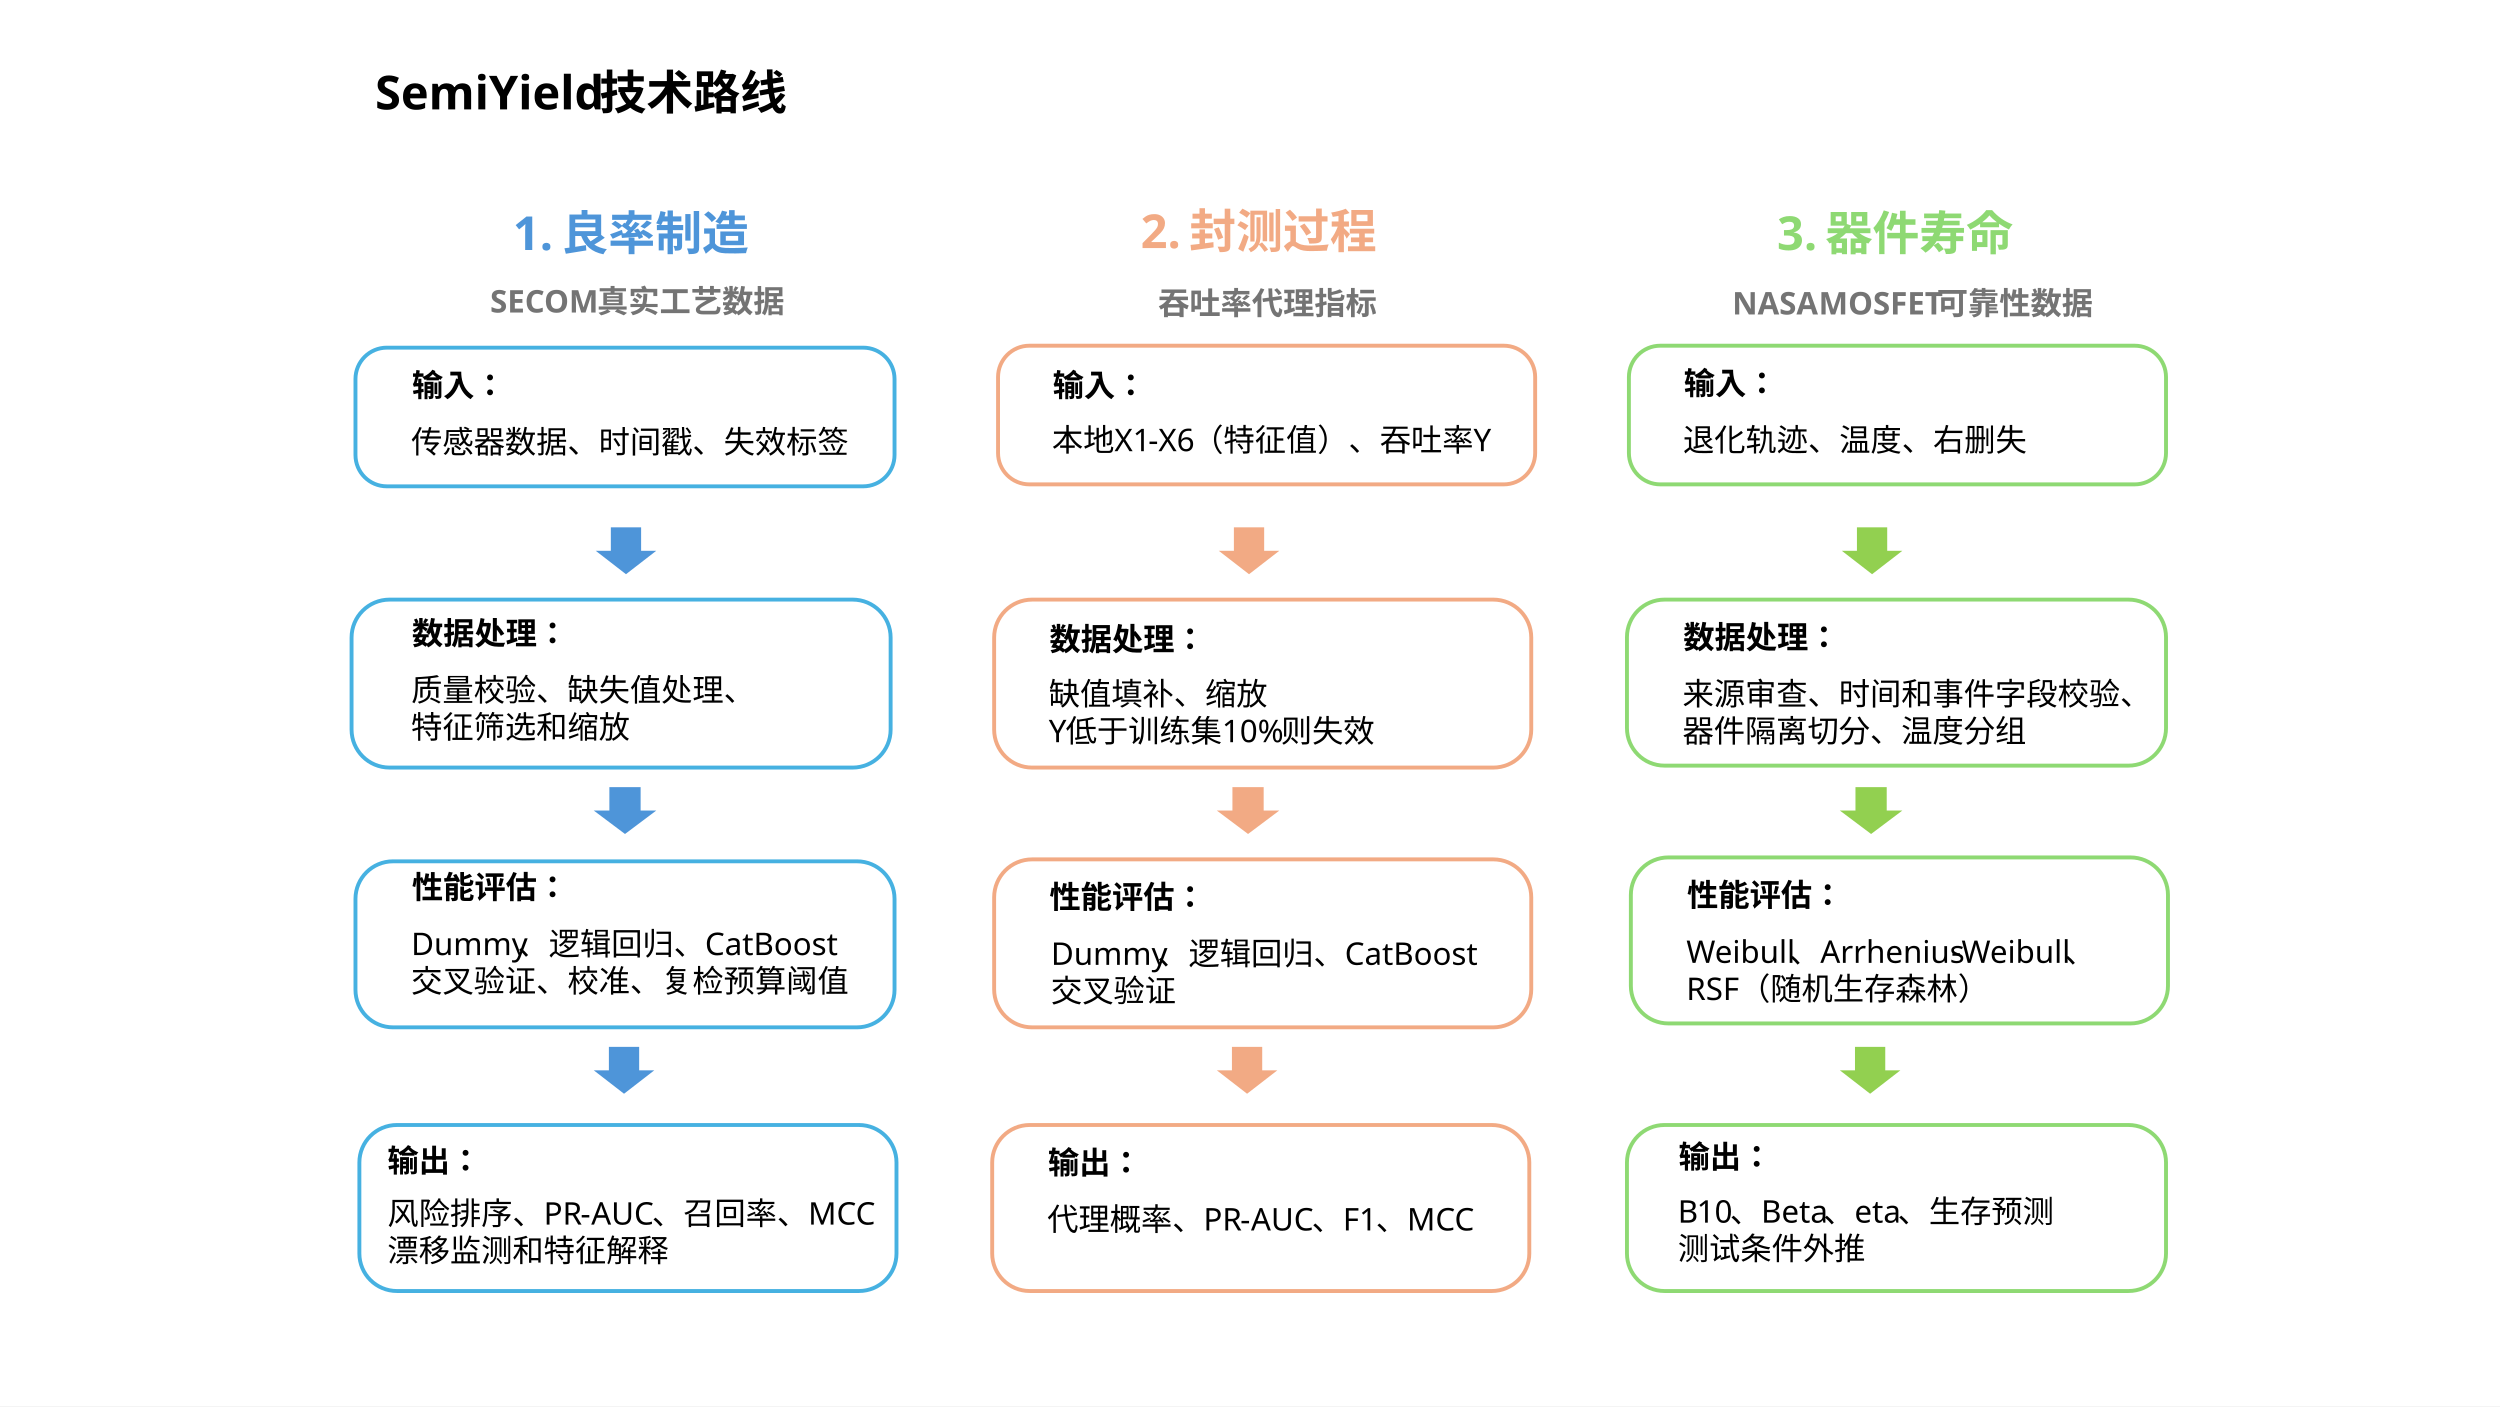
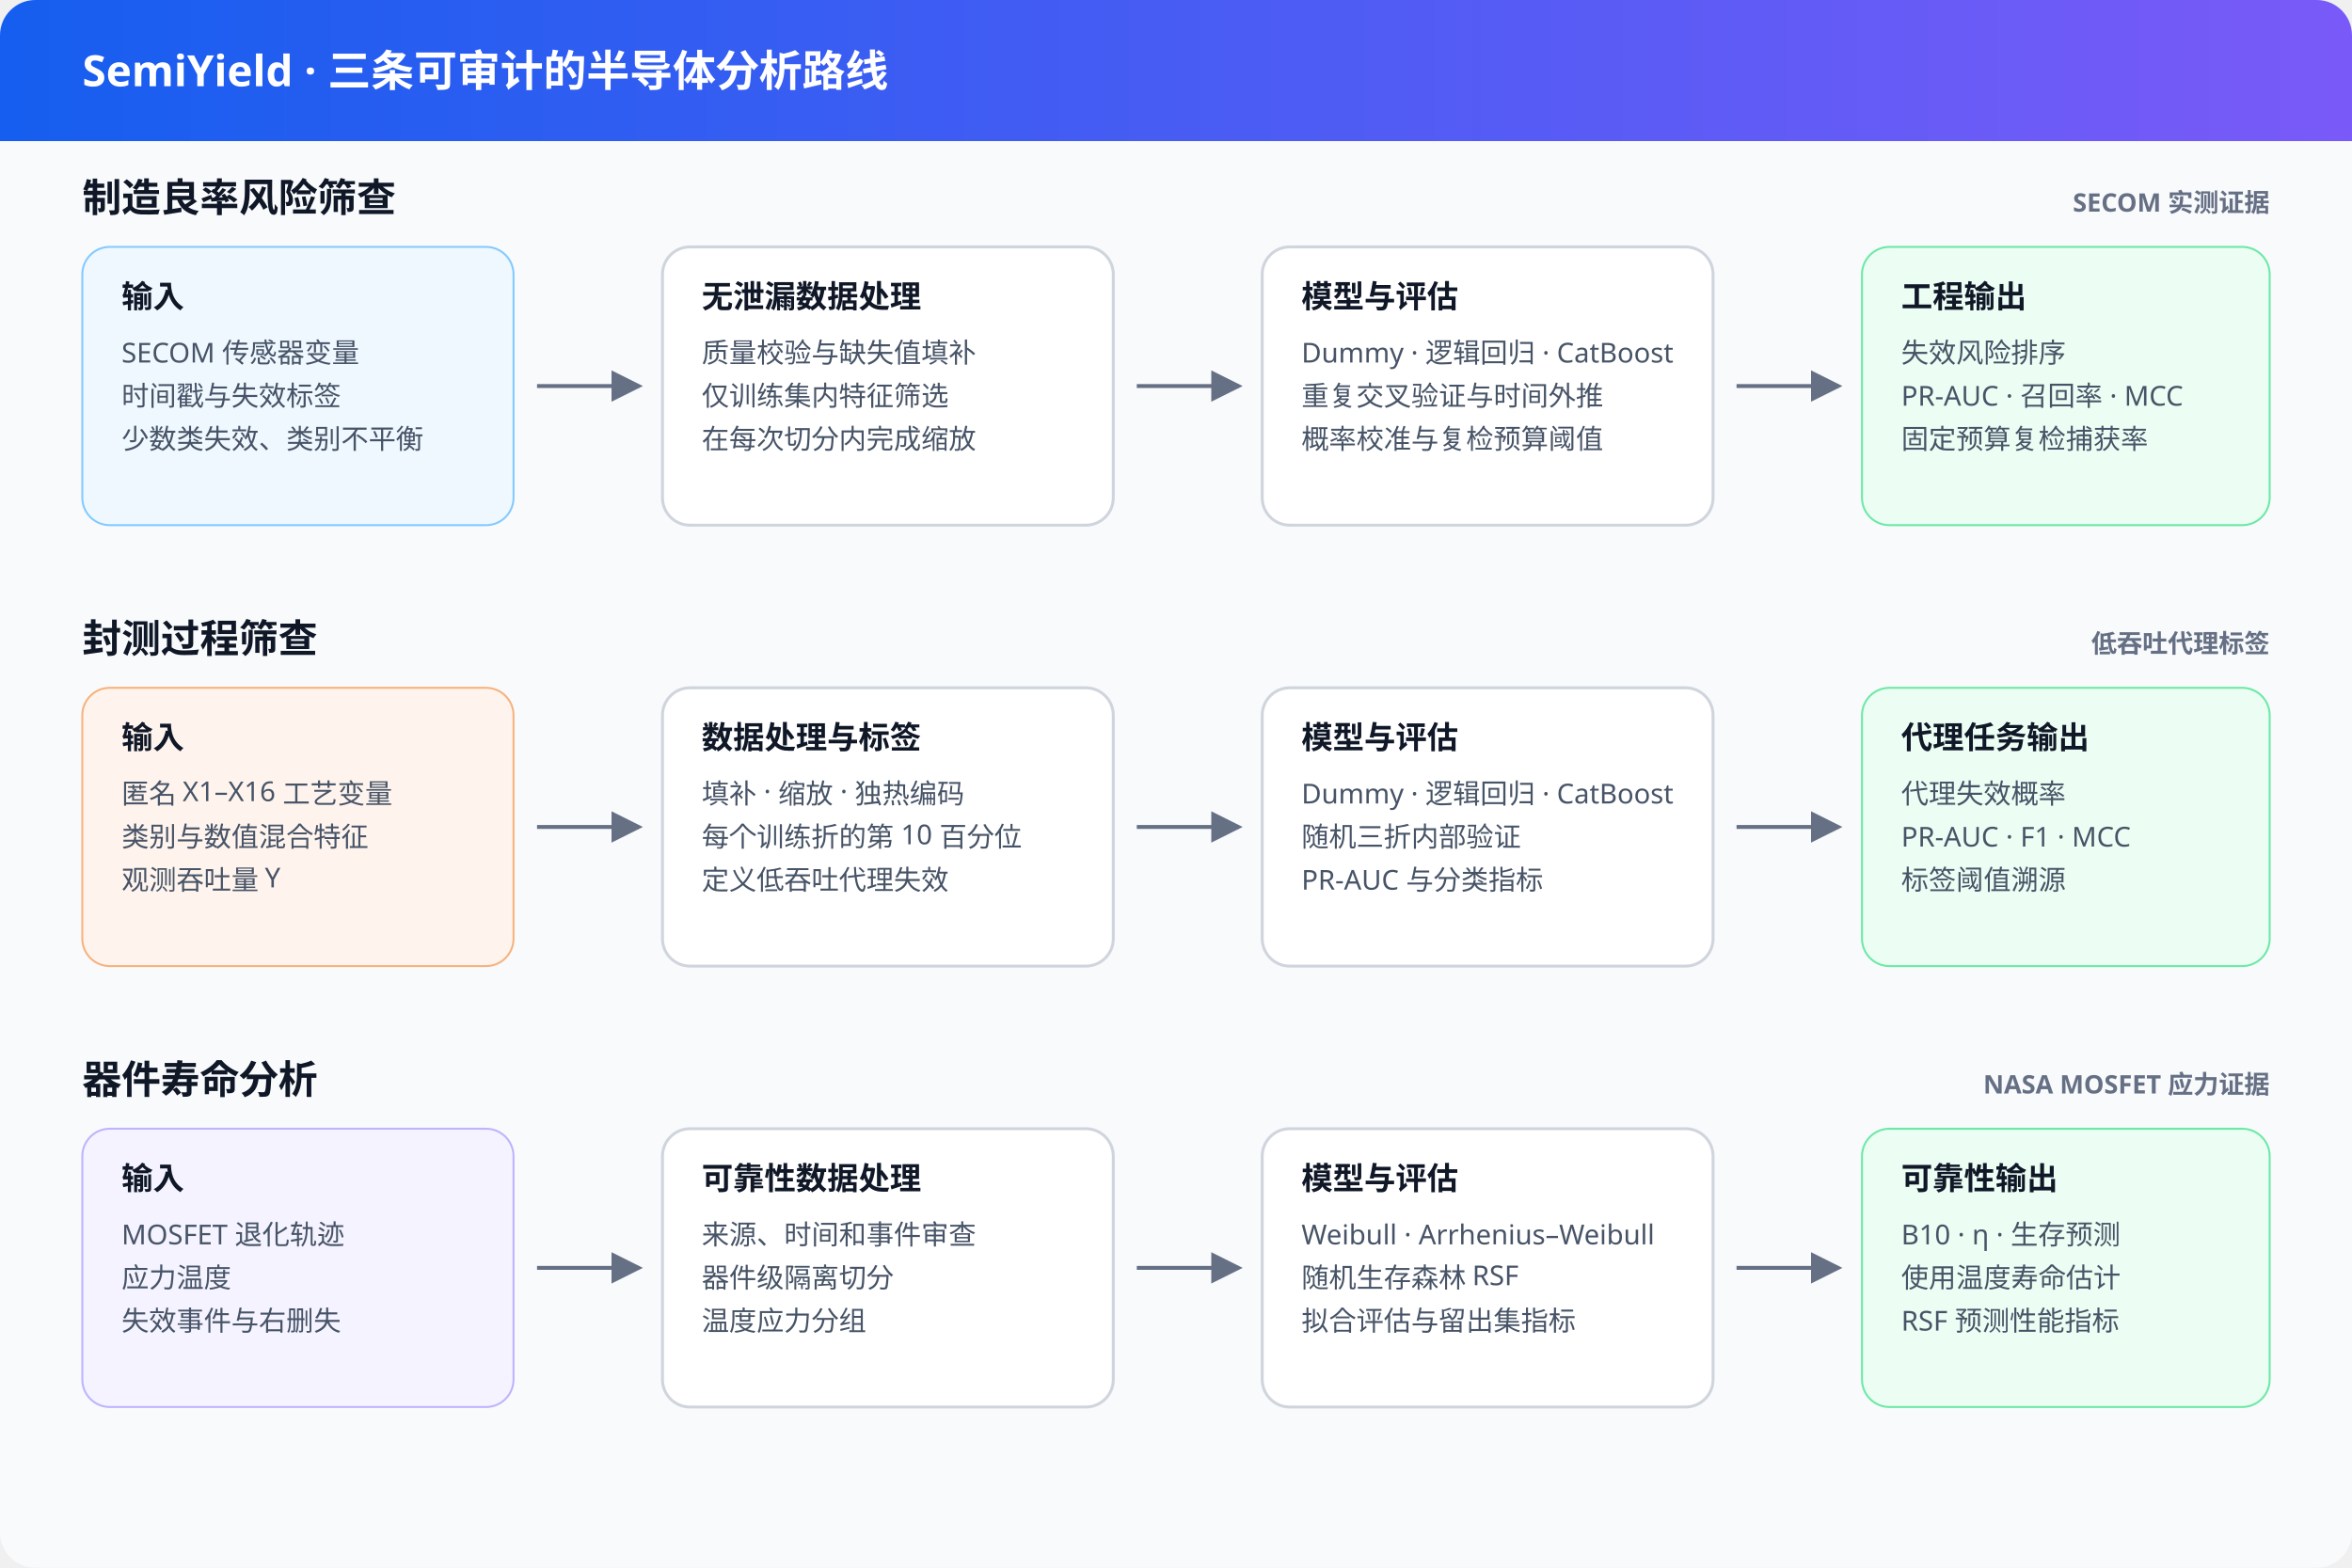
- <svg xmlns="http://www.w3.org/2000/svg" width="1280" height="720" overflow="hidden">
-   <g>
-     <rect x="0" y="0" width="1280" height="720" fill="#FFFFFF" />
-     <text font-family="Aptos,Aptos_MSFontService,sans-serif" font-weight="700" font-size="24" transform="translate(192.044 56)">SemiYield</text>
-     <text font-family="Microsoft YaHei,Microsoft YaHei_MSFontService,sans-serif" font-weight="700" font-size="24" transform="translate(306.944 56)">技术路线</text>
-     <text fill="#4E95D9" font-family="Aptos,Aptos_MSFontService,sans-serif" font-weight="700" font-size="24" transform="translate(262.605 128)">1.</text>
-     <text fill="#4E95D9" font-family="Microsoft YaHei,Microsoft YaHei_MSFontService,sans-serif" font-weight="700" font-size="24" transform="translate(287.438 128)">良率制造</text>
-     <text fill="#747474" font-family="Aptos,Aptos_MSFontService,sans-serif" font-weight="700" font-size="16" transform="translate(250.92 160)">SECOM</text>
-     <text fill="#747474" font-family="DengXian,DengXian_MSFontService,sans-serif" font-weight="700" font-size="16" transform="translate(305.687 160)">真实</text>
-     <text fill="#747474" font-family="DengXian,DengXian_MSFontService,sans-serif" font-weight="700" font-size="16" transform="translate(337.687 160)">工艺数据</text>
-     <text font-family="DengXian,DengXian_MSFontService,sans-serif" font-weight="700" font-size="16" transform="translate(210.904 203)">输入</text>
-     <text font-family="DengXian,DengXian_MSFontService,sans-serif" font-weight="700" font-size="16" transform="translate(242.904 203)">：</text>
-     <text font-family="DengXian,DengXian_MSFontService,sans-serif" font-weight="400" font-size="16" transform="translate(210.517 232)">传感器数据、时间戳、失效标签</text>
-     <text font-family="DengXian,DengXian_MSFontService,sans-serif" font-weight="700" font-size="16" transform="translate(210.904 330)">数据处理：</text>
-     <text font-family="DengXian,DengXian_MSFontService,sans-serif" font-weight="400" font-size="16" transform="translate(210.517 359)">质量校验、缺失值处理、</text>
-     <text font-family="DengXian,DengXian_MSFontService,sans-serif" font-weight="400" font-size="16" transform="translate(210.517 378)">特征筛选和缩放</text>
-     <path d="M305 282 312.75 282 312.75 270 328.25 270 328.25 282 336 282 320.5 294Z" fill="#4E95D9" fill-rule="evenodd" />
-     <text font-family="DengXian,DengXian_MSFontService,sans-serif" font-weight="700" font-size="16" transform="translate(210.904 460)">性能评估：</text>
-     <text font-family="Aptos,Aptos_MSFontService,sans-serif" font-weight="400" font-size="16" transform="translate(210.517 489)">Dummy</text>
-     <text font-family="DengXian,DengXian_MSFontService,sans-serif" font-weight="400" font-size="16" transform="translate(264.937 489)">、逻辑回归、</text>
-     <text font-family="Aptos,Aptos_MSFontService,sans-serif" font-weight="400" font-size="16" transform="translate(360.937 489)">CatBoost</text>
-     <text font-family="Microsoft YaHei,Microsoft YaHei_MSFontService,sans-serif" font-weight="400" font-size="16" transform="translate(210.517 508)">交叉验证</text>
-     <text font-family="DengXian,DengXian_MSFontService,sans-serif" font-weight="400" font-size="16" transform="translate(274.517 508)">、校准、复检预算阈值</text>
-     <text font-family="DengXian,DengXian_MSFontService,sans-serif" font-weight="700" font-size="16" transform="translate(198.367 600)">输出：</text>
-     <text font-family="DengXian,DengXian_MSFontService,sans-serif" font-weight="400" font-size="16" transform="translate(198.367 627)">风险</text>
-     <text font-family="DengXian,DengXian_MSFontService,sans-serif" font-weight="400" font-size="16" transform="translate(230.367 627)">排序、</text>
-     <text font-family="Aptos,Aptos_MSFontService,sans-serif" font-weight="400" font-size="16" transform="translate(278.367 627)">PR</text>
-     <text font-family="Aptos,Aptos_MSFontService,sans-serif" font-weight="400" font-size="16" transform="translate(297.2 627)">-</text>
-     <text font-family="Aptos,Aptos_MSFontService,sans-serif" font-weight="400" font-size="16" transform="translate(302.7 627)">AUC</text>
-     <text font-family="DengXian,DengXian_MSFontService,sans-serif" font-weight="400" font-size="16" transform="translate(333.774 627)">、召回率、</text>
-     <text font-family="Aptos,Aptos_MSFontService,sans-serif" font-weight="400" font-size="16" transform="translate(413.774 627)">MCC</text>
-     <text font-family="Microsoft YaHei,Microsoft YaHei_MSFontService,sans-serif" font-weight="400" font-size="16" transform="translate(198.367 646)">漂移监测和特征解释</text>
-     <path d="M182 194.047C182 185.185 189.185 178 198.047 178L441.953 178C450.815 178 458 185.185 458 194.047L458 232.953C458 241.815 450.815 249 441.953 249L198.047 249C189.185 249 182 241.815 182 232.953Z" stroke="#46B1E1" stroke-width="2" stroke-miterlimit="8" fill="none" fill-rule="evenodd" />
-     <text fill="#F2AA84" font-family="Aptos,Aptos_MSFontService,sans-serif" font-weight="700" font-size="24" transform="translate(584.025 127)">2.</text>
-     <text fill="#F2AA84" font-family="DengXian,DengXian_MSFontService,sans-serif" font-weight="700" font-size="24" transform="translate(608.859 127)">封测过程</text>
-     <text fill="#747474" font-family="DengXian,DengXian_MSFontService,sans-serif" font-weight="700" font-size="16" transform="translate(592.945 161)">吞吐</text>
-     <text fill="#747474" font-family="DengXian,DengXian_MSFontService,sans-serif" font-weight="700" font-size="16" transform="translate(624.945 161)">率代理指标</text>
-     <text font-family="DengXian,DengXian_MSFontService,sans-serif" font-weight="700" font-size="16" transform="translate(538.968 203)">输入</text>
-     <text font-family="DengXian,DengXian_MSFontService,sans-serif" font-weight="700" font-size="16" transform="translate(570.968 203)">：</text>
-     <text font-family="DengXian,DengXian_MSFontService,sans-serif" font-weight="400" font-size="16" transform="translate(538.581 231)">本地</text>
-     <text font-family="Aptos,Aptos_MSFontService,sans-serif" font-weight="400" font-size="16" transform="translate(570.581 231)">X1</text>
-     <text font-family="Aptos,Aptos_MSFontService,sans-serif" font-weight="400" font-size="16" transform="translate(587.914 231)">-</text>
-     <text font-family="Aptos,Aptos_MSFontService,sans-serif" font-weight="400" font-size="16" transform="translate(593.094 231)">X6</text>
-     <text font-family="DengXian,DengXian_MSFontService,sans-serif" font-weight="400" font-size="16" transform="translate(610.428 231)">（特征值）、吞吐率</text>
-     <text font-family="Aptos,Aptos_MSFontService,sans-serif" font-weight="400" font-size="16" transform="translate(754.428 231)">Y</text>
-     <path d="M511 193.047C511 184.185 518.185 177 527.047 177L769.953 177C778.815 177 786 184.185 786 193.047L786 231.953C786 240.815 778.815 248 769.953 248L527.047 248C518.185 248 511 240.815 511 231.953Z" stroke="#F2AA84" stroke-width="2" stroke-miterlimit="8" fill="none" fill-rule="evenodd" />
-     <text font-family="DengXian,DengXian_MSFontService,sans-serif" font-weight="700" font-size="16" transform="translate(537.344 333)">数据处理：</text>
-     <text font-family="DengXian,DengXian_MSFontService,sans-serif" font-weight="400" font-size="16" transform="translate(536.957 361)">缺值</text>
-     <text font-family="DengXian,DengXian_MSFontService,sans-serif" font-weight="400" font-size="16" transform="translate(568.957 361)">填补、缩放</text>
-     <text font-family="Aptos,Aptos_MSFontService,sans-serif" font-weight="400" font-size="16" transform="translate(536.957 380)">Y</text>
-     <text font-family="DengXian,DengXian_MSFontService,sans-serif" font-weight="400" font-size="16" transform="translate(545.623 380)">低于训练集</text>
-     <text font-family="Aptos,Aptos_MSFontService,sans-serif" font-weight="400" font-size="16" transform="translate(625.623 380)">10%</text>
-     <text font-family="DengXian,DengXian_MSFontService,sans-serif" font-weight="400" font-size="16" transform="translate(655.79 380)">则失效</text>
-     <path d="M509 326.438C509 315.703 517.703 307 528.438 307L764.562 307C775.297 307 784 315.703 784 326.438L784 373.562C784 384.297 775.297 393 764.562 393L528.438 393C517.703 393 509 384.297 509 373.562Z" stroke="#F2AA84" stroke-width="2" stroke-miterlimit="8" fill="none" fill-rule="evenodd" />
-     <text font-family="DengXian,DengXian_MSFontService,sans-serif" font-weight="700" font-size="16" transform="translate(537.344 465)">性能评估：</text>
-     <text font-family="Aptos,Aptos_MSFontService,sans-serif" font-weight="400" font-size="16" transform="translate(538.1 494)">Dummy</text>
-     <text font-family="DengXian,DengXian_MSFontService,sans-serif" font-weight="400" font-size="16" transform="translate(592.52 494)">、逻辑回归、</text>
-     <text font-family="Aptos,Aptos_MSFontService,sans-serif" font-weight="400" font-size="16" transform="translate(688.52 494)">CatBoost</text>
-     <text font-family="DengXian,DengXian_MSFontService,sans-serif" font-weight="400" font-size="16" transform="translate(538.1 513)">交叉验证</text>
-     <path d="M509 459.438C509 448.703 517.703 440 528.438 440L764.562 440C775.297 440 784 448.703 784 459.438L784 506.562C784 517.297 775.297 526 764.562 526L528.438 526C517.703 526 509 517.297 509 506.562Z" stroke="#F2AA84" stroke-width="2" stroke-miterlimit="8" fill="none" fill-rule="evenodd" />
-     <text font-family="DengXian,DengXian_MSFontService,sans-serif" font-weight="700" font-size="16" transform="translate(536.551 601)">输出：</text>
-     <text font-family="DengXian,DengXian_MSFontService,sans-serif" font-weight="400" font-size="16" transform="translate(536.164 630)">代理</text>
-     <text font-family="DengXian,DengXian_MSFontService,sans-serif" font-weight="400" font-size="16" transform="translate(568.164 630)">概率、</text>
-     <text font-family="Aptos,Aptos_MSFontService,sans-serif" font-weight="400" font-size="16" transform="translate(616.164 630)">PR</text>
-     <text font-family="Aptos,Aptos_MSFontService,sans-serif" font-weight="400" font-size="16" transform="translate(634.997 630)">-</text>
-     <text font-family="Aptos,Aptos_MSFontService,sans-serif" font-weight="400" font-size="16" transform="translate(640.497 630)">AUC</text>
-     <text font-family="DengXian,DengXian_MSFontService,sans-serif" font-weight="400" font-size="16" transform="translate(671.571 630)">、</text>
-     <text font-family="Aptos,Aptos_MSFontService,sans-serif" font-weight="400" font-size="16" transform="translate(687.571 630)">F1</text>
-     <text font-family="DengXian,DengXian_MSFontService,sans-serif" font-weight="400" font-size="16" transform="translate(704.404 630)">、</text>
-     <text font-family="Aptos,Aptos_MSFontService,sans-serif" font-weight="400" font-size="16" transform="translate(720.404 630)">MCC</text>
-     <path d="M508 595.212C508 584.601 516.601 576 527.211 576L763.788 576C774.399 576 783 584.601 783 595.212L783 641.788C783 652.399 774.399 661 763.788 661L527.211 661C516.601 661 508 652.399 508 641.788Z" stroke="#F2AA84" stroke-width="2" stroke-miterlimit="8" fill="none" fill-rule="evenodd" />
-     <text fill="#8ED973" font-family="Aptos,Aptos_MSFontService,sans-serif" font-weight="700" font-size="24" transform="translate(909.852 128)">3.</text>
-     <text fill="#8ED973" font-family="DengXian,DengXian_MSFontService,sans-serif" font-weight="700" font-size="24" transform="translate(934.686 128)">器件寿命</text>
-     <text fill="#747474" font-family="Aptos,Aptos_MSFontService,sans-serif" font-weight="700" font-size="16" transform="translate(886.902 161)">NASA</text>
-     <text fill="#747474" font-family="Aptos,Aptos_MSFontService,sans-serif" font-weight="700" font-size="16" transform="translate(931.129 161)">MOSFET</text>
-     <text fill="#747474" font-family="DengXian,DengXian_MSFontService,sans-serif" font-weight="700" font-size="16" transform="translate(991.629 161)">可靠性数据</text>
-     <text font-family="DengXian,DengXian_MSFontService,sans-serif" font-weight="700" font-size="16" transform="translate(862.093 202)">输入</text>
-     <text font-family="DengXian,DengXian_MSFontService,sans-serif" font-weight="700" font-size="16" transform="translate(894.093 202)">：</text>
-     <text font-family="DengXian,DengXian_MSFontService,sans-serif" font-weight="400" font-size="16" transform="translate(861.706 231)">退化</text>
-     <text font-family="DengXian,DengXian_MSFontService,sans-serif" font-weight="400" font-size="16" transform="translate(893.706 231)">轨迹、温度、</text>
-     <text font-family="DengXian,DengXian_MSFontService,sans-serif" font-weight="400" font-size="16" transform="translate(989.706 231)">右删失</text>
-     <path d="M834 193.047C834 184.185 841.185 177 850.047 177L1092.95 177C1101.82 177 1109 184.185 1109 193.047L1109 231.953C1109 240.815 1101.82 248 1092.95 248L850.047 248C841.185 248 834 240.815 834 231.953Z" stroke="#8ED973" stroke-width="2" stroke-miterlimit="8" fill="none" fill-rule="evenodd" />
-     <text font-family="DengXian,DengXian_MSFontService,sans-serif" font-weight="700" font-size="16" transform="translate(861.84 332)">数据处理：</text>
-     <text font-family="DengXian,DengXian_MSFontService,sans-serif" font-weight="400" font-size="16" transform="translate(861.453 361)">来源</text>
-     <text font-family="DengXian,DengXian_MSFontService,sans-serif" font-weight="400" font-size="16" transform="translate(893.453 361)">审查、时间和事件字段校验、</text>
-     <text font-family="DengXian,DengXian_MSFontService,sans-serif" font-weight="400" font-size="16" transform="translate(861.453 380)">器件隔离切分、温度分组</text>
-     <path d="M833 326.212C833 315.601 841.601 307 852.212 307L1089.79 307C1100.4 307 1109 315.601 1109 326.212L1109 372.788C1109 383.399 1100.4 392 1089.79 392L852.212 392C841.601 392 833 383.399 833 372.788Z" stroke="#8ED973" stroke-width="2" stroke-miterlimit="8" fill="none" fill-rule="evenodd" />
-     <text font-family="DengXian,DengXian_MSFontService,sans-serif" font-weight="700" font-size="16" transform="translate(863.783 464)">性能评估：</text>
-     <text font-family="Aptos,Aptos_MSFontService,sans-serif" font-weight="400" font-size="16" transform="translate(863.396 493)">Weibull</text>
-     <text font-family="DengXian,DengXian_MSFontService,sans-serif" font-weight="400" font-size="16" transform="translate(915.996 493)">、</text>
-     <text font-family="Aptos,Aptos_MSFontService,sans-serif" font-weight="400" font-size="16" transform="translate(931.996 493)">Arrhenius</text>
-     <text font-family="Aptos,Aptos_MSFontService,sans-serif" font-weight="400" font-size="16" transform="translate(998.996 493)">-</text>
-     <text font-family="Aptos,Aptos_MSFontService,sans-serif" font-weight="400" font-size="16" transform="translate(1004.28 493)">Weibull</text>
-     <text font-family="DengXian,DengXian_MSFontService,sans-serif" font-weight="400" font-size="16" transform="translate(1056.88 493)">、</text>
-     <text font-family="Aptos,Aptos_MSFontService,sans-serif" font-weight="400" font-size="16" transform="translate(863.396 512)">RSF</text>
-     <text font-family="DengXian,DengXian_MSFontService,sans-serif" font-weight="400" font-size="16" transform="translate(890.396 512)">（随机生存森林）</text>
-     <path d="M835 458.212C835 447.601 843.601 439 854.211 439L1090.79 439C1101.4 439 1110 447.601 1110 458.212L1110 504.788C1110 515.399 1101.4 524 1090.79 524L854.211 524C843.601 524 835 515.399 835 504.788Z" stroke="#8ED973" stroke-width="2" stroke-miterlimit="8" fill="none" fill-rule="evenodd" />
-     <text font-family="DengXian,DengXian_MSFontService,sans-serif" font-weight="700" font-size="16" transform="translate(859.423 598)">输出：</text>
-     <text font-family="Aptos,Aptos_MSFontService,sans-serif" font-weight="400" font-size="16" transform="translate(859.036 626)">B</text>
-     <text font-family="Aptos,Aptos_MSFontService,sans-serif" font-weight="400" font-size="16" transform="translate(868.702 626)">10</text>
-     <text font-family="DengXian,DengXian_MSFontService,sans-serif" font-weight="400" font-size="16" transform="translate(885.702 626)">、</text>
-     <text font-family="Aptos,Aptos_MSFontService,sans-serif" font-weight="400" font-size="16" transform="translate(901.702 626)">Beta</text>
-     <text font-family="DengXian,DengXian_MSFontService,sans-serif" font-weight="400" font-size="16" transform="translate(933.476 626)">、</text>
-     <text font-family="Aptos,Aptos_MSFontService,sans-serif" font-weight="400" font-size="16" transform="translate(949.476 626)">eta</text>
-     <text font-family="DengXian,DengXian_MSFontService,sans-serif" font-weight="400" font-size="16" transform="translate(971.582 626)">、生存预测</text>
-     <text font-family="DengXian,DengXian_MSFontService,sans-serif" font-weight="400" font-size="16" transform="translate(859.036 645)">测试条件外推</text>
-     <path d="M833 595.212C833 584.601 841.601 576 852.212 576L1089.79 576C1100.4 576 1109 584.601 1109 595.212L1109 641.788C1109 652.399 1100.4 661 1089.79 661L852.212 661C841.601 661 833 652.399 833 641.788Z" stroke="#8ED973" stroke-width="2" stroke-miterlimit="8" fill="none" fill-rule="evenodd" />
-     <path d="M180 326.438C180 315.703 188.703 307 199.438 307L436.562 307C447.297 307 456 315.703 456 326.438L456 373.562C456 384.297 447.297 393 436.562 393L199.438 393C188.703 393 180 384.297 180 373.562Z" stroke="#46B1E1" stroke-width="2" stroke-miterlimit="8" fill="none" fill-rule="evenodd" />
-     <path d="M182 460.212C182 449.601 190.601 441 201.212 441L438.788 441C449.399 441 458 449.601 458 460.212L458 506.788C458 517.399 449.399 526 438.788 526L201.212 526C190.601 526 182 517.399 182 506.788Z" stroke="#46B1E1" stroke-width="2" stroke-miterlimit="8" fill="none" fill-rule="evenodd" />
-     <path d="M184 595.212C184 584.601 192.601 576 203.212 576L439.788 576C450.399 576 459 584.601 459 595.212L459 641.788C459 652.399 450.399 661 439.788 661L203.212 661C192.601 661 184 652.399 184 641.788Z" stroke="#46B1E1" stroke-width="2" stroke-miterlimit="8" fill="none" fill-rule="evenodd" />
-     <path d="M304 415 312 415 312 403 328 403 328 415 336 415 320 427Z" fill="#4E95D9" fill-rule="evenodd" />
-     <path d="M304 548 311.75 548 311.75 536 327.25 536 327.25 548 335 548 319.5 560Z" fill="#4E95D9" fill-rule="evenodd" />
-     <path d="M624 282 631.75 282 631.75 270 647.25 270 647.25 282 655 282 639.5 294Z" fill="#F2AA84" fill-rule="evenodd" />
-     <path d="M623 415 631 415 631 403 647 403 647 415 655 415 639 427Z" fill="#F2AA84" fill-rule="evenodd" />
-     <path d="M623 548 630.75 548 630.75 536 646.25 536 646.25 548 654 548 638.5 560Z" fill="#F2AA84" fill-rule="evenodd" />
-     <path d="M943 282 950.75 282 950.75 270 966.25 270 966.25 282 974 282 958.5 294Z" fill="#92D050" fill-rule="evenodd" />
-     <path d="M942 415 950 415 950 403 966 403 966 415 974 415 958 427Z" fill="#92D050" fill-rule="evenodd" />
-     <path d="M942 548 949.75 548 949.75 536 965.25 536 965.25 548 973 548 957.5 560Z" fill="#92D050" fill-rule="evenodd" />
-   </g>
+ <svg xmlns="http://www.w3.org/2000/svg" width="1200" height="800" viewBox="0 0 1200 800" role="img" aria-labelledby="title desc">
+   <defs>
+     <linearGradient id="header" x1="0" x2="1">
+       <stop stop-color="#155eef" />
+       <stop offset="1" stop-color="#7a5af8" />
+     </linearGradient>
+     <marker id="arrow" markerWidth="8" markerHeight="8" refX="7" refY="4" orient="auto">
+       <path d="M0 0L8 4L0 8Z" fill="#667085" />
+     </marker>
+     <style>
+       .bg{fill:#f8fafc}.card{fill:#fff;stroke:#d0d5dd;stroke-width:1.5}.mfg{fill:#eff8ff;stroke:#84caff}.pkg{fill:#fff4ed;stroke:#f7b27d}.life{fill:#f4f3ff;stroke:#bdb4fe}.out{fill:#ecfdf3;stroke:#6ce9a6}.h{font:700 22px system-ui,"Microsoft YaHei",sans-serif;fill:#fff}.lane{font:700 20px system-ui,"Microsoft YaHei",sans-serif;fill:#101828}.tag{font:600 13px system-ui,"Microsoft YaHei",sans-serif;fill:#667085}.t{font:600 16px system-ui,"Microsoft YaHei",sans-serif;fill:#101828}.s{font:14px system-ui,"Microsoft YaHei",sans-serif;fill:#475467}.arrow{stroke:#667085;stroke-width:2;fill:none;marker-end:url(#arrow)}
+       @media(prefers-color-scheme:dark){.bg{fill:#0d1117}.card{fill:#161b22;stroke:#3d444d}.mfg{fill:#102a43;stroke:#388bfd}.pkg{fill:#3b2518;stroke:#db6d28}.life{fill:#26204d;stroke:#8957e5}.out{fill:#123524;stroke:#2ea043}.lane,.t{fill:#e6edf3}.tag,.s{fill:#b1bac4}}
+     </style>
+   </defs>
+   <rect class="bg" width="1200" height="800" rx="18" />
+   <rect width="1200" height="72" rx="18" fill="url(#header)" />
+   <rect y="52" width="1200" height="20" fill="url(#header)" />
+   <text class="h" x="42" y="44">SemiYield · 三条可审计的半导体分析路线</text>
+   <text class="lane" x="42" y="108">制造良率风险筛查</text>
+   <text class="tag" x="1158" y="108" text-anchor="end">SECOM 实测证据</text>
+   <rect class="mfg" x="42" y="126" width="220" height="142" rx="14" />
+   <text class="t" x="62" y="157">输入</text>
+   <text class="s" x="62" y="185">SECOM 传感器变量</text>
+   <text class="s" x="62" y="207">时间戳与失效标签</text>
+   <text class="s" x="62" y="229">少数类失效、类别不平衡</text>
+   <path class="arrow" d="M274 197H326" />
+   <rect class="card" x="338" y="126" width="230" height="142" rx="14" />
+   <text class="t" x="358" y="157">无泄漏数据处理</text>
+   <text class="s" x="358" y="185">质量校验与缺失值填补</text>
+   <text class="s" x="358" y="207">仅训练集内特征筛选</text>
+   <text class="s" x="358" y="229">在每次切分内完成缩放</text>
+   <path class="arrow" d="M580 197H632" />
+   <rect class="card" x="644" y="126" width="230" height="142" rx="14" />
+   <text class="t" x="664" y="157">模型与评估</text>
+   <text class="s" x="664" y="185">Dummy · 逻辑回归 · CatBoost</text>
+   <text class="s" x="664" y="207">重复交叉验证与时间外推</text>
+   <text class="s" x="664" y="229">概率校准与复检预算阈值</text>
+   <path class="arrow" d="M886 197H938" />
+   <rect class="out" x="950" y="126" width="208" height="142" rx="14" />
+   <text class="t" x="970" y="157">工程输出</text>
+   <text class="s" x="970" y="185">失效风险排序</text>
+   <text class="s" x="970" y="207">PR-AUC · 召回率 · MCC</text>
+   <text class="s" x="970" y="229">固定预算复检捕获率</text>
+   <text class="lane" x="42" y="333">封测过程筛查</text>
+   <text class="tag" x="1158" y="333" text-anchor="end">低吞吐代理标签</text>
+   <rect class="pkg" x="42" y="351" width="220" height="142" rx="14" />
+   <text class="t" x="62" y="382">输入</text>
+   <text class="s" x="62" y="410">匿名 X1–X16 工艺变量</text>
+   <text class="s" x="62" y="432">类别与数值混合特征</text>
+   <text class="s" x="62" y="454">观测吞吐量 Y</text>
+   <path class="arrow" d="M274 422H326" />
+   <rect class="card" x="338" y="351" width="230" height="142" rx="14" />
+   <text class="t" x="358" y="382">数据处理与标签</text>
+   <text class="s" x="358" y="410">填补 · 缩放 · 独热编码</text>
+   <text class="s" x="358" y="432">每个训练折的第 10 百分位</text>
+   <text class="s" x="358" y="454">定义低吞吐代理失效</text>
+   <path class="arrow" d="M580 422H632" />
+   <rect class="card" x="644" y="351" width="230" height="142" rx="14" />
+   <text class="t" x="664" y="382">模型与评估</text>
+   <text class="s" x="664" y="410">Dummy · 逻辑回归 · CatBoost</text>
+   <text class="s" x="664" y="432">随机三折内部验证</text>
+   <text class="s" x="664" y="454">PR-AUC 与分类指标</text>
+   <path class="arrow" d="M886 422H938" />
+   <rect class="out" x="950" y="351" width="208" height="142" rx="14" />
+   <text class="t" x="970" y="382">代理任务输出</text>
+   <text class="s" x="970" y="410">代理失效概率</text>
+   <text class="s" x="970" y="432">PR-AUC · F1 · MCC</text>
+   <text class="s" x="970" y="454">标签阈值溯源</text>
+   <text class="lane" x="42" y="558">器件寿命分析</text>
+   <text class="tag" x="1158" y="558" text-anchor="end">NASA MOSFET 应力证据</text>
+   <rect class="life" x="42" y="576" width="220" height="142" rx="14" />
+   <text class="t" x="62" y="607">输入</text>
+   <text class="s" x="62" y="635">MOSFET 退化轨迹</text>
+   <text class="s" x="62" y="657">应力温度</text>
+   <text class="s" x="62" y="679">失效事件与右删失</text>
+   <path class="arrow" d="M274 647H326" />
+   <rect class="card" x="338" y="576" width="230" height="142" rx="14" />
+   <text class="t" x="358" y="607">可靠性数据处理</text>
+   <text class="s" x="358" y="635">来源、时间和事件审查</text>
+   <text class="s" x="358" y="657">器件级隔离切分</text>
+   <text class="s" x="358" y="679">温度应力分组</text>
+   <path class="arrow" d="M580 647H632" />
+   <rect class="card" x="644" y="576" width="230" height="142" rx="14" />
+   <text class="t" x="664" y="607">模型与评估</text>
+   <text class="s" x="664" y="635">Weibull · Arrhenius–Weibull</text>
+   <text class="s" x="664" y="657">随机生存森林 RSF</text>
+   <text class="s" x="664" y="679">拟合评估与留出集指标</text>
+   <path class="arrow" d="M886 647H938" />
+   <rect class="out" x="950" y="576" width="208" height="142" rx="14" />
+   <text class="t" x="970" y="607">可靠性输出</text>
+   <text class="s" x="970" y="635">B10 · η · 生存预测</text>
+   <text class="s" x="970" y="657">使用温度寿命估计</text>
+   <text class="s" x="970" y="679">RSF 预测性能指标</text>
</svg>
